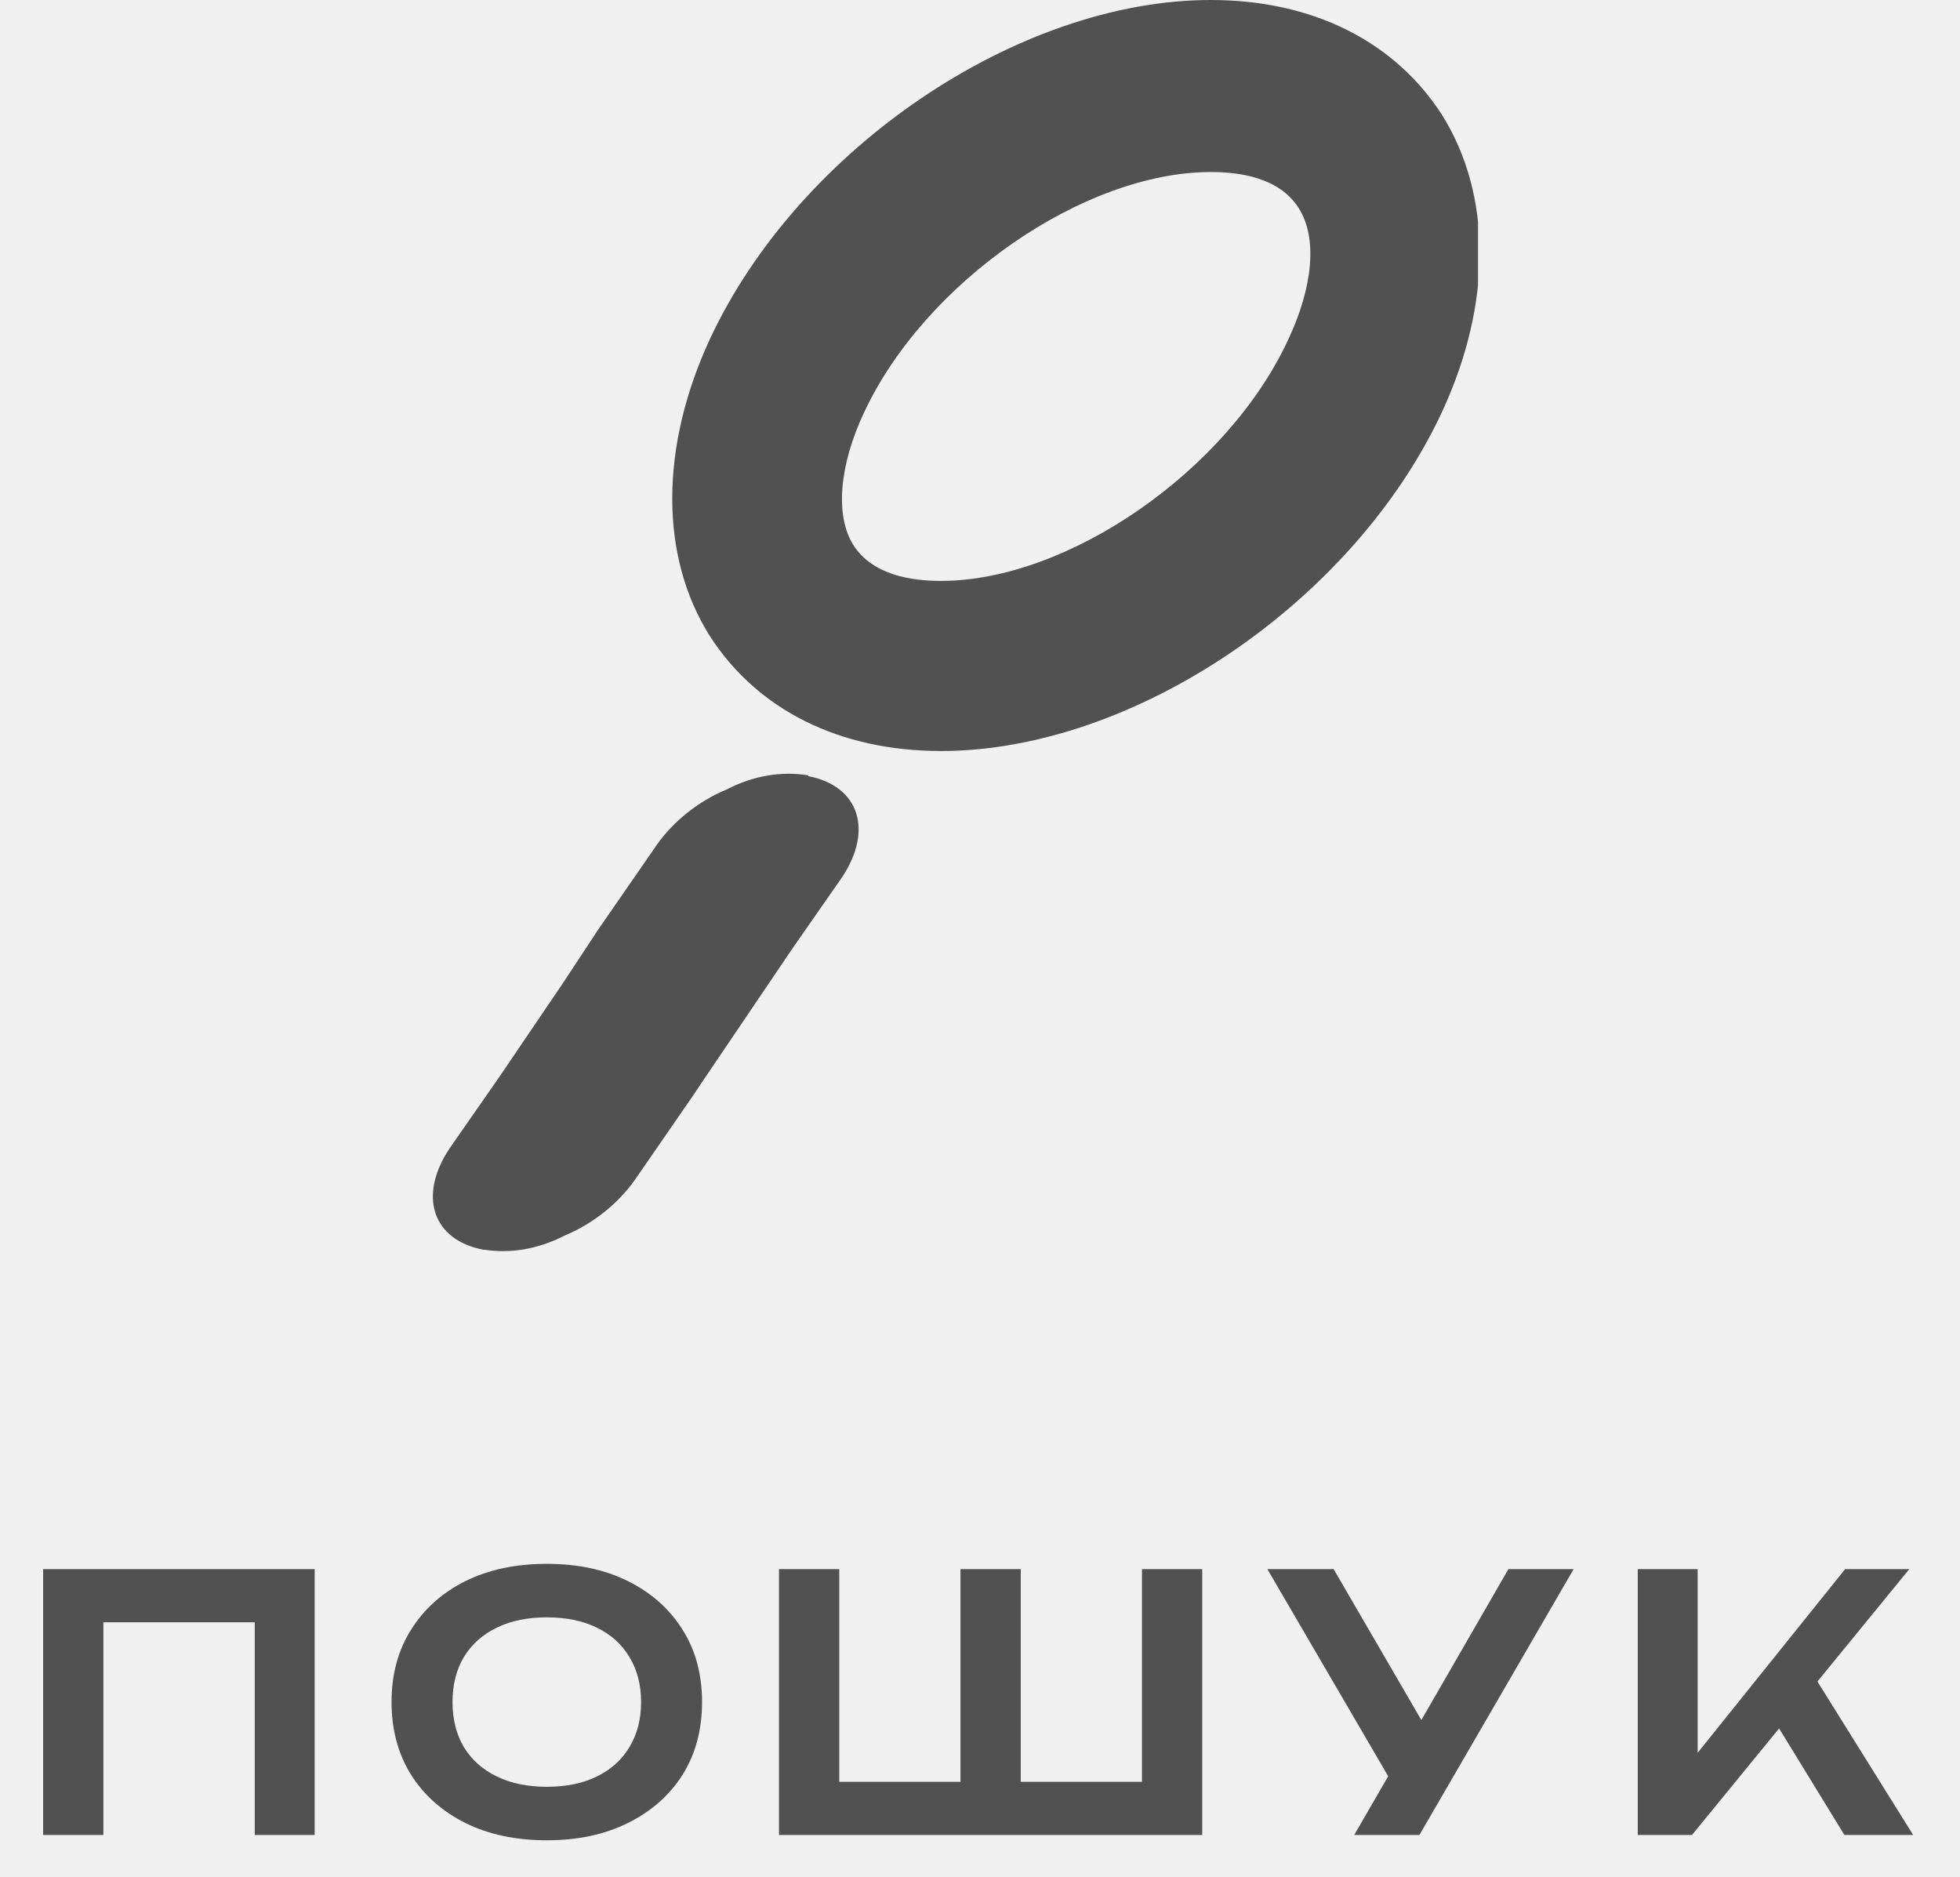
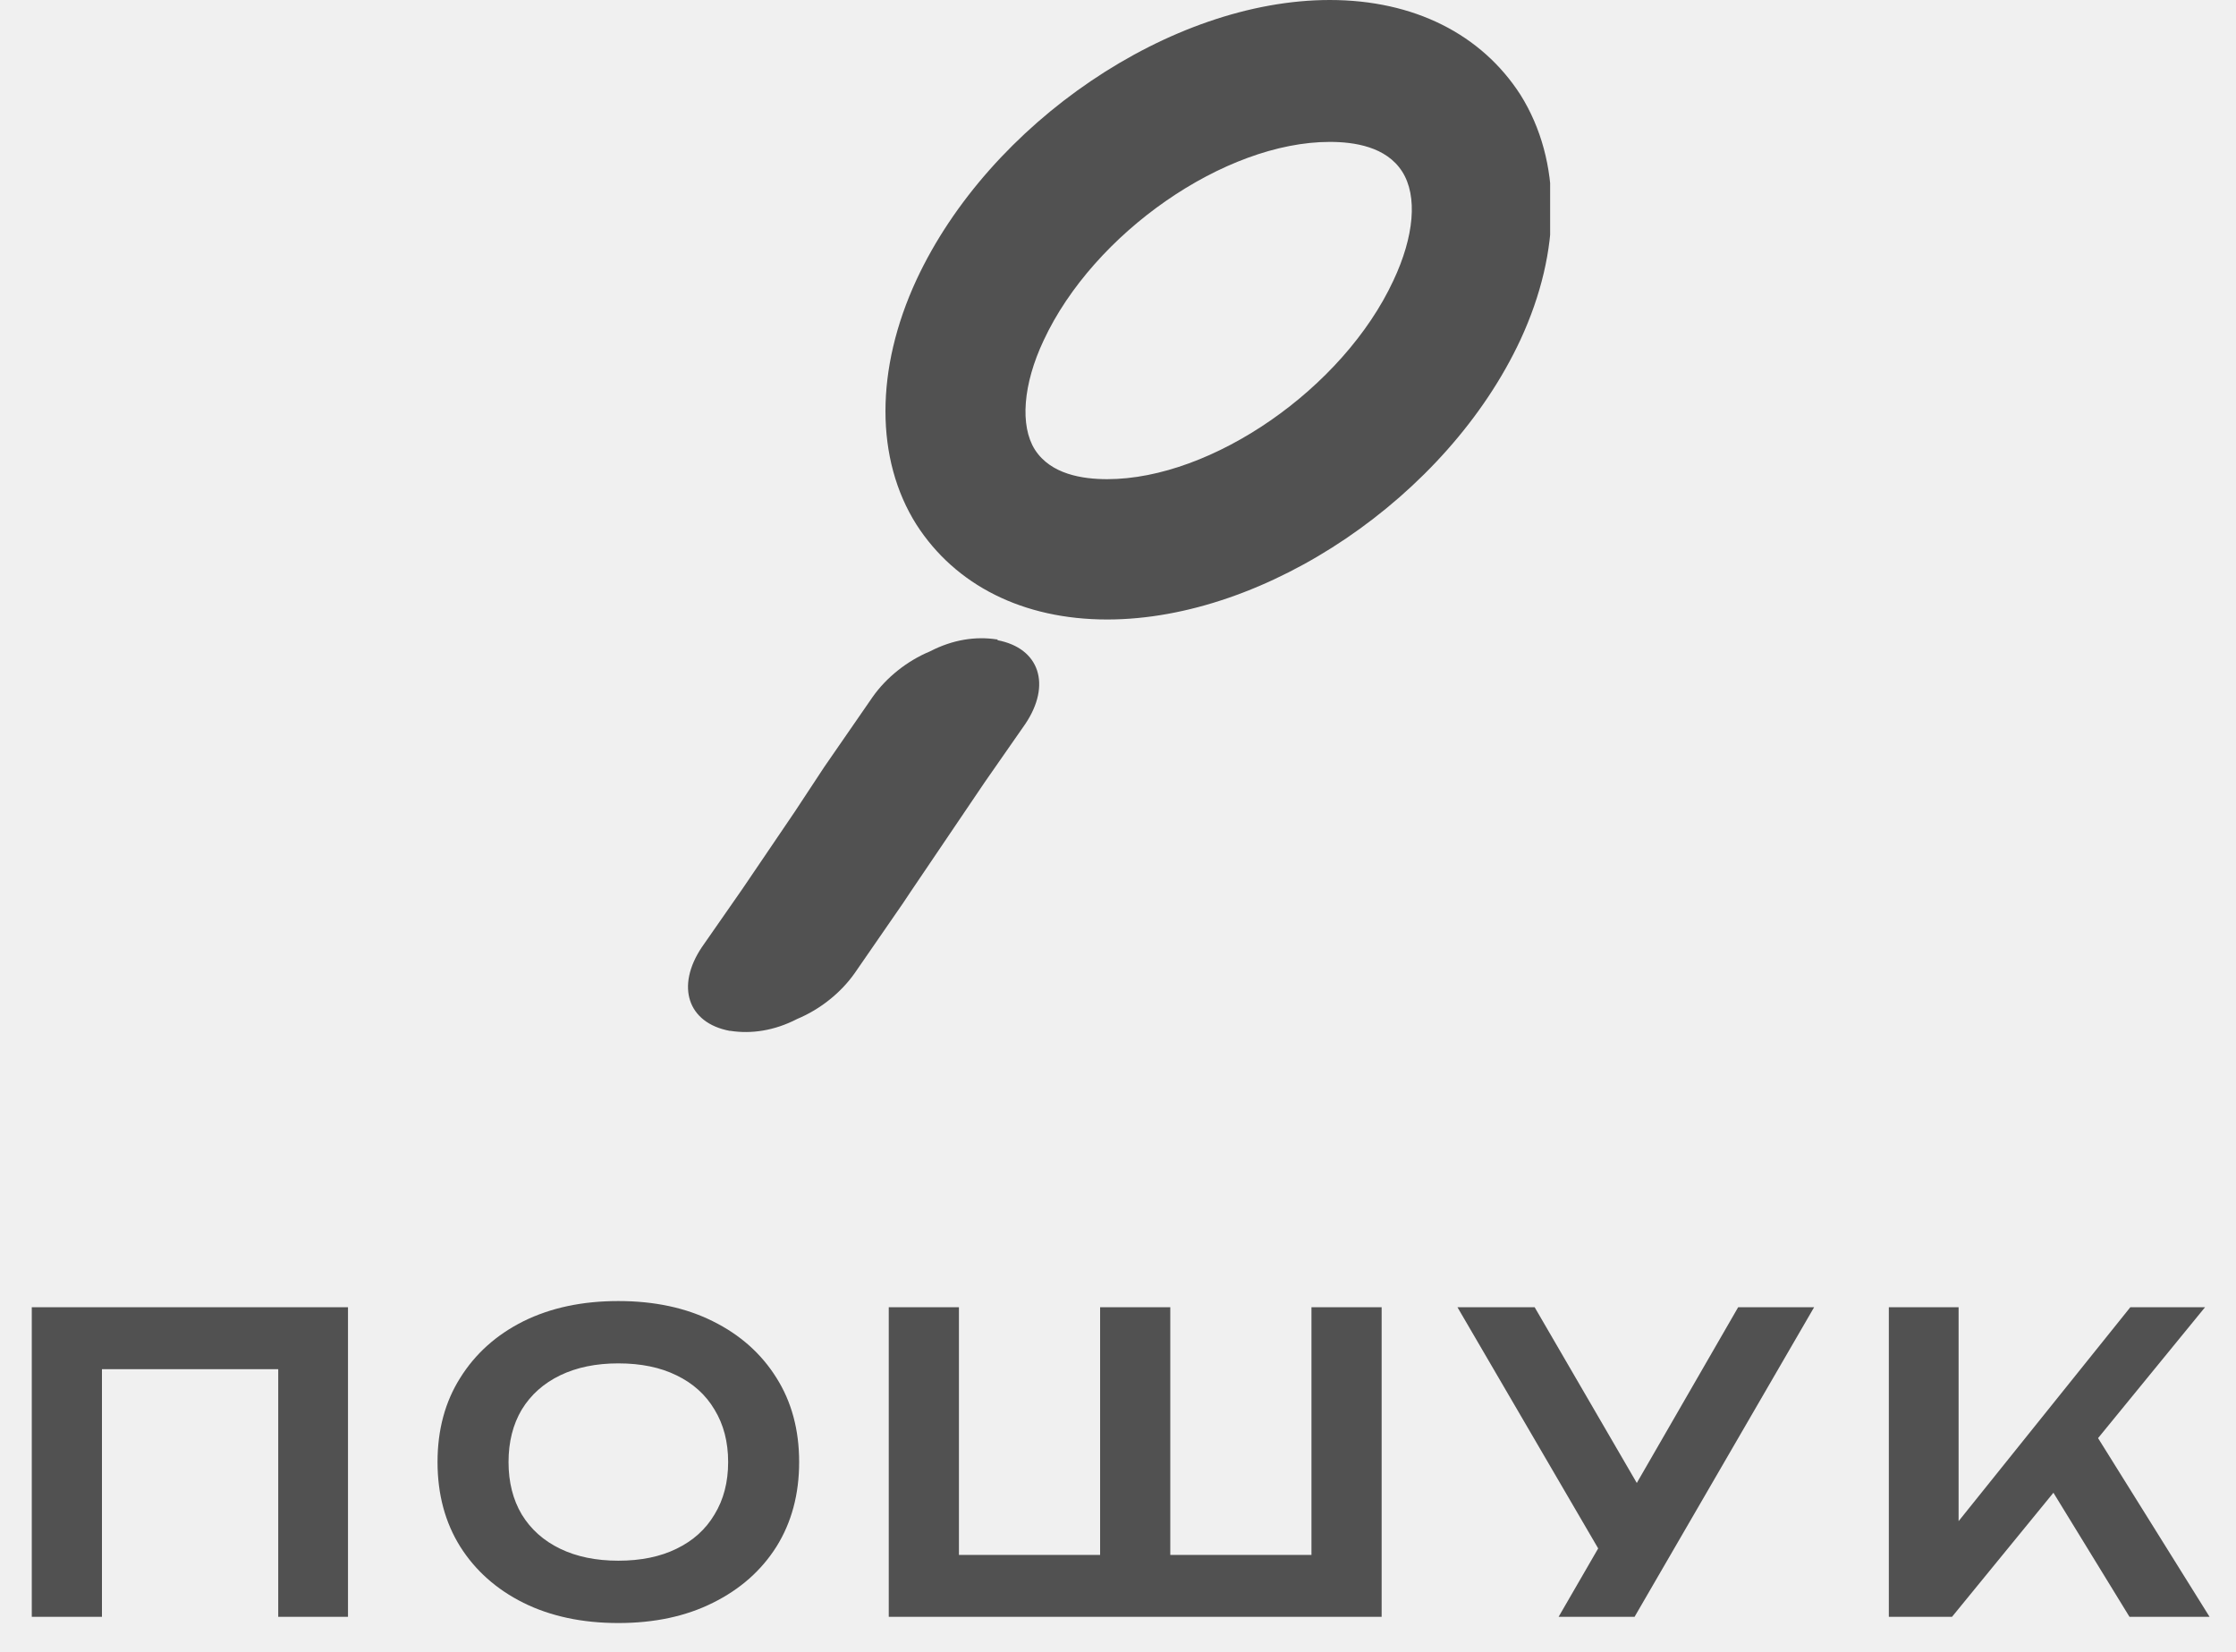
- <svg xmlns="http://www.w3.org/2000/svg" width="47" height="45" viewBox="0 0 47 45" fill="none">
-   <path d="M7.546 37.625V44H6.109V38.245L6.764 38.9H1.825L2.479 38.245V44H1.034V37.625H7.546ZM13.112 44.127C12.37 44.127 11.718 43.989 11.157 43.711C10.602 43.433 10.168 43.048 9.857 42.555C9.545 42.056 9.389 41.475 9.389 40.812C9.389 40.15 9.545 39.572 9.857 39.078C10.168 38.58 10.602 38.192 11.157 37.914C11.718 37.636 12.37 37.498 13.112 37.498C13.855 37.498 14.504 37.636 15.059 37.914C15.62 38.192 16.056 38.58 16.368 39.078C16.68 39.572 16.835 40.15 16.835 40.812C16.835 41.475 16.68 42.056 16.368 42.555C16.056 43.048 15.62 43.433 15.059 43.711C14.504 43.989 13.855 44.127 13.112 44.127ZM13.112 42.844C13.577 42.844 13.976 42.762 14.311 42.597C14.651 42.433 14.912 42.198 15.093 41.892C15.28 41.586 15.373 41.226 15.373 40.812C15.373 40.399 15.28 40.039 15.093 39.733C14.912 39.427 14.651 39.192 14.311 39.028C13.976 38.863 13.577 38.781 13.112 38.781C12.653 38.781 12.254 38.863 11.914 39.028C11.574 39.192 11.31 39.427 11.123 39.733C10.942 40.039 10.851 40.399 10.851 40.812C10.851 41.226 10.942 41.586 11.123 41.892C11.31 42.198 11.574 42.433 11.914 42.597C12.254 42.762 12.653 42.844 13.112 42.844ZM28.039 42.725L27.384 43.38V37.625H28.829V44H18.68V37.625H20.125V43.38L19.471 42.725H23.542L23.032 43.38V37.625H24.477V43.38L23.925 42.725H28.039ZM32.473 44L33.57 42.105H33.587L36.171 37.625H37.735L34.037 44H32.473ZM33.57 43.074L30.391 37.625H31.98L34.564 42.071L33.57 43.074ZM39.273 44V37.625H40.709V42.827L40.301 42.538L44.245 37.625H45.784L40.573 44H39.273ZM42.316 40.88L43.353 39.954L45.877 44H44.228L42.316 40.88Z" fill="#515151" />
-   <g clip-path="url(#clip0_1177_163)">
-     <path d="M19.378 18.587H19.355C18.754 18.494 18.084 18.587 17.414 18.935C16.744 19.213 16.143 19.699 15.751 20.256L14.341 22.295L13.486 23.593L11.961 25.841L10.783 27.533C10.021 28.668 10.367 29.735 11.592 29.966H11.615C12.216 30.059 12.886 29.966 13.556 29.619C14.226 29.34 14.826 28.854 15.219 28.298L16.628 26.258L16.86 25.91L19.008 22.735L20.186 21.044C20.949 19.908 20.602 18.842 19.378 18.61V18.587Z" fill="#515151" />
-     <path d="M34.581 2.758C33.448 0.997 31.485 0 29.035 0C24.415 0 19.147 3.569 17.021 8.135C15.82 10.73 15.82 13.349 17.021 15.25C18.153 17.011 20.117 18.008 22.566 18.008C27.187 18.008 32.455 14.438 34.581 9.873C35.782 7.277 35.782 4.681 34.581 2.758ZM30.884 8.158C29.428 11.287 25.616 13.929 22.566 13.929C21.85 13.929 20.926 13.79 20.464 13.071C20.025 12.376 20.117 11.171 20.718 9.896C22.174 6.767 25.986 4.125 29.035 4.125C29.752 4.125 30.676 4.264 31.138 4.983C31.6 5.701 31.485 6.883 30.884 8.158Z" fill="#515151" />
+ <svg xmlns="http://www.w3.org/2000/svg" width="65" height="48" viewBox="0 0 65 48" fill="none">
+   <path d="M10.116 38V47H8.088V38.876L9.012 39.8H2.04L2.964 38.876V47H0.924V38H10.116ZM17.975 47.18C16.927 47.18 16.007 46.984 15.215 46.592C14.431 46.2 13.819 45.656 13.379 44.96C12.939 44.256 12.719 43.436 12.719 42.5C12.719 41.564 12.939 40.748 13.379 40.052C13.819 39.348 14.431 38.8 15.215 38.408C16.007 38.016 16.927 37.82 17.975 37.82C19.023 37.82 19.939 38.016 20.723 38.408C21.515 38.8 22.131 39.348 22.571 40.052C23.011 40.748 23.231 41.564 23.231 42.5C23.231 43.436 23.011 44.256 22.571 44.96C22.131 45.656 21.515 46.2 20.723 46.592C19.939 46.984 19.023 47.18 17.975 47.18ZM17.975 45.368C18.631 45.368 19.195 45.252 19.667 45.02C20.147 44.788 20.515 44.456 20.771 44.024C21.035 43.592 21.167 43.084 21.167 42.5C21.167 41.916 21.035 41.408 20.771 40.976C20.515 40.544 20.147 40.212 19.667 39.98C19.195 39.748 18.631 39.632 17.975 39.632C17.327 39.632 16.763 39.748 16.283 39.98C15.803 40.212 15.431 40.544 15.167 40.976C14.911 41.408 14.783 41.916 14.783 42.5C14.783 43.084 14.911 43.592 15.167 44.024C15.431 44.456 15.803 44.788 16.283 45.02C16.763 45.252 17.327 45.368 17.975 45.368ZM39.048 45.2L38.124 46.124V38H40.164V47H25.836V38H27.876V46.124L26.952 45.2H32.7L31.98 46.124V38H34.02V46.124L33.24 45.2H39.048ZM45.308 47L46.856 44.324H46.88L50.528 38H52.736L47.516 47H45.308ZM46.856 45.692L42.368 38H44.612L48.26 44.276L46.856 45.692ZM54.908 47V38H56.936V45.344L56.36 44.936L61.928 38H64.1L56.744 47H54.908ZM59.204 42.596L60.668 41.288L64.232 47H61.904L59.204 42.596Z" fill="#515151" />
+   <g clip-path="url(#clip0_1768_1072)">
+     <path d="M28.998 18.587H28.975C28.374 18.494 27.704 18.587 27.034 18.935C26.364 19.213 25.763 19.699 25.37 20.256L23.961 22.295L23.106 23.593L21.581 25.841L20.403 27.533C19.641 28.668 19.987 29.735 21.212 29.966H21.235C21.835 30.059 22.506 29.966 23.176 29.619C23.846 29.34 24.446 28.854 24.839 28.298L26.248 26.258L26.48 25.91L28.628 22.735L29.806 21.044C30.569 19.908 30.222 18.842 28.998 18.61V18.587Z" fill="#515151" />
+     <path d="M44.201 2.758C43.069 0.997 41.105 0 38.656 0C34.035 0 28.767 3.569 26.641 8.135C25.44 10.73 25.44 13.349 26.641 15.25C27.773 17.011 29.737 18.008 32.186 18.008C36.807 18.008 42.075 14.438 44.201 9.873C45.402 7.277 45.402 4.681 44.201 2.758ZM40.504 8.158C39.048 11.287 35.236 13.929 32.186 13.929C31.47 13.929 30.546 13.79 30.084 13.071C29.645 12.376 29.737 11.171 30.338 9.896C31.794 6.767 35.606 4.125 38.656 4.125C39.372 4.125 40.296 4.264 40.758 4.983C41.22 5.701 41.105 6.883 40.504 8.158Z" fill="#515151" />
  </g>
  <defs>
-     <clipPath id="clip0_1177_163">
-       <rect width="25.062" height="30" fill="white" transform="translate(10.38)" />
+     <clipPath id="clip0_1768_1072">
+       <rect width="25.062" height="30" fill="white" transform="translate(20)" />
    </clipPath>
  </defs>
</svg>
